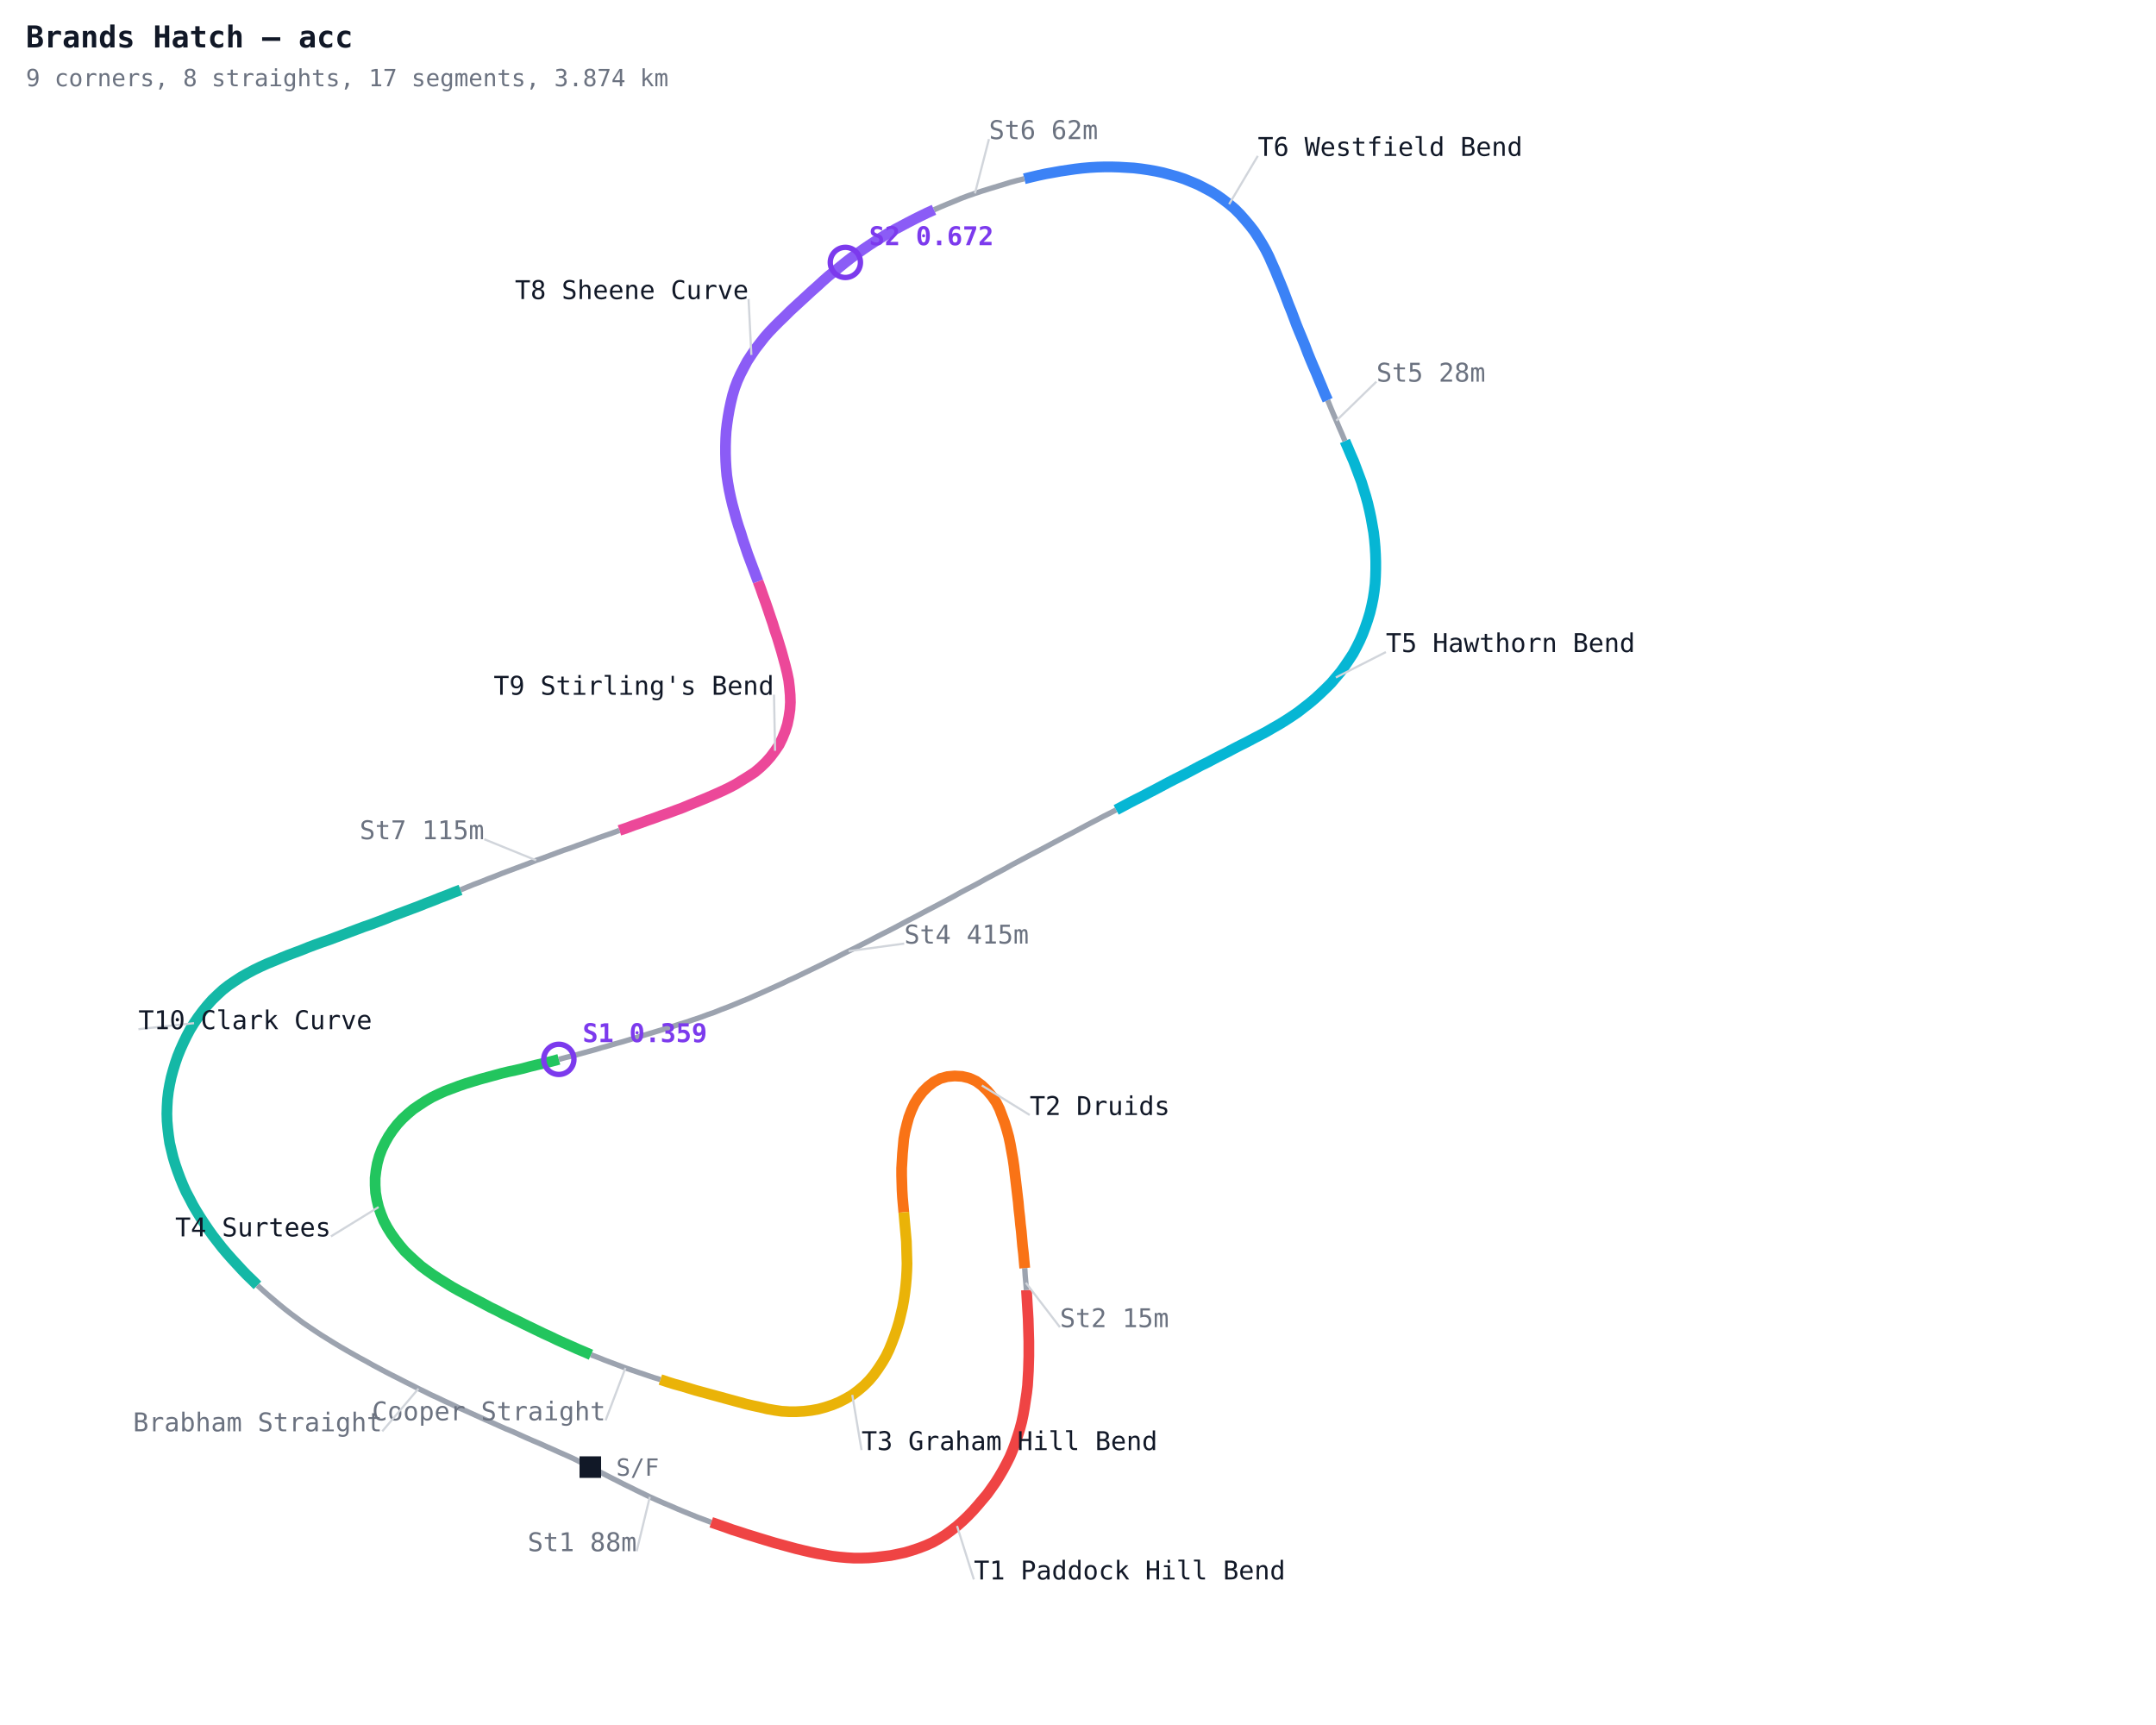
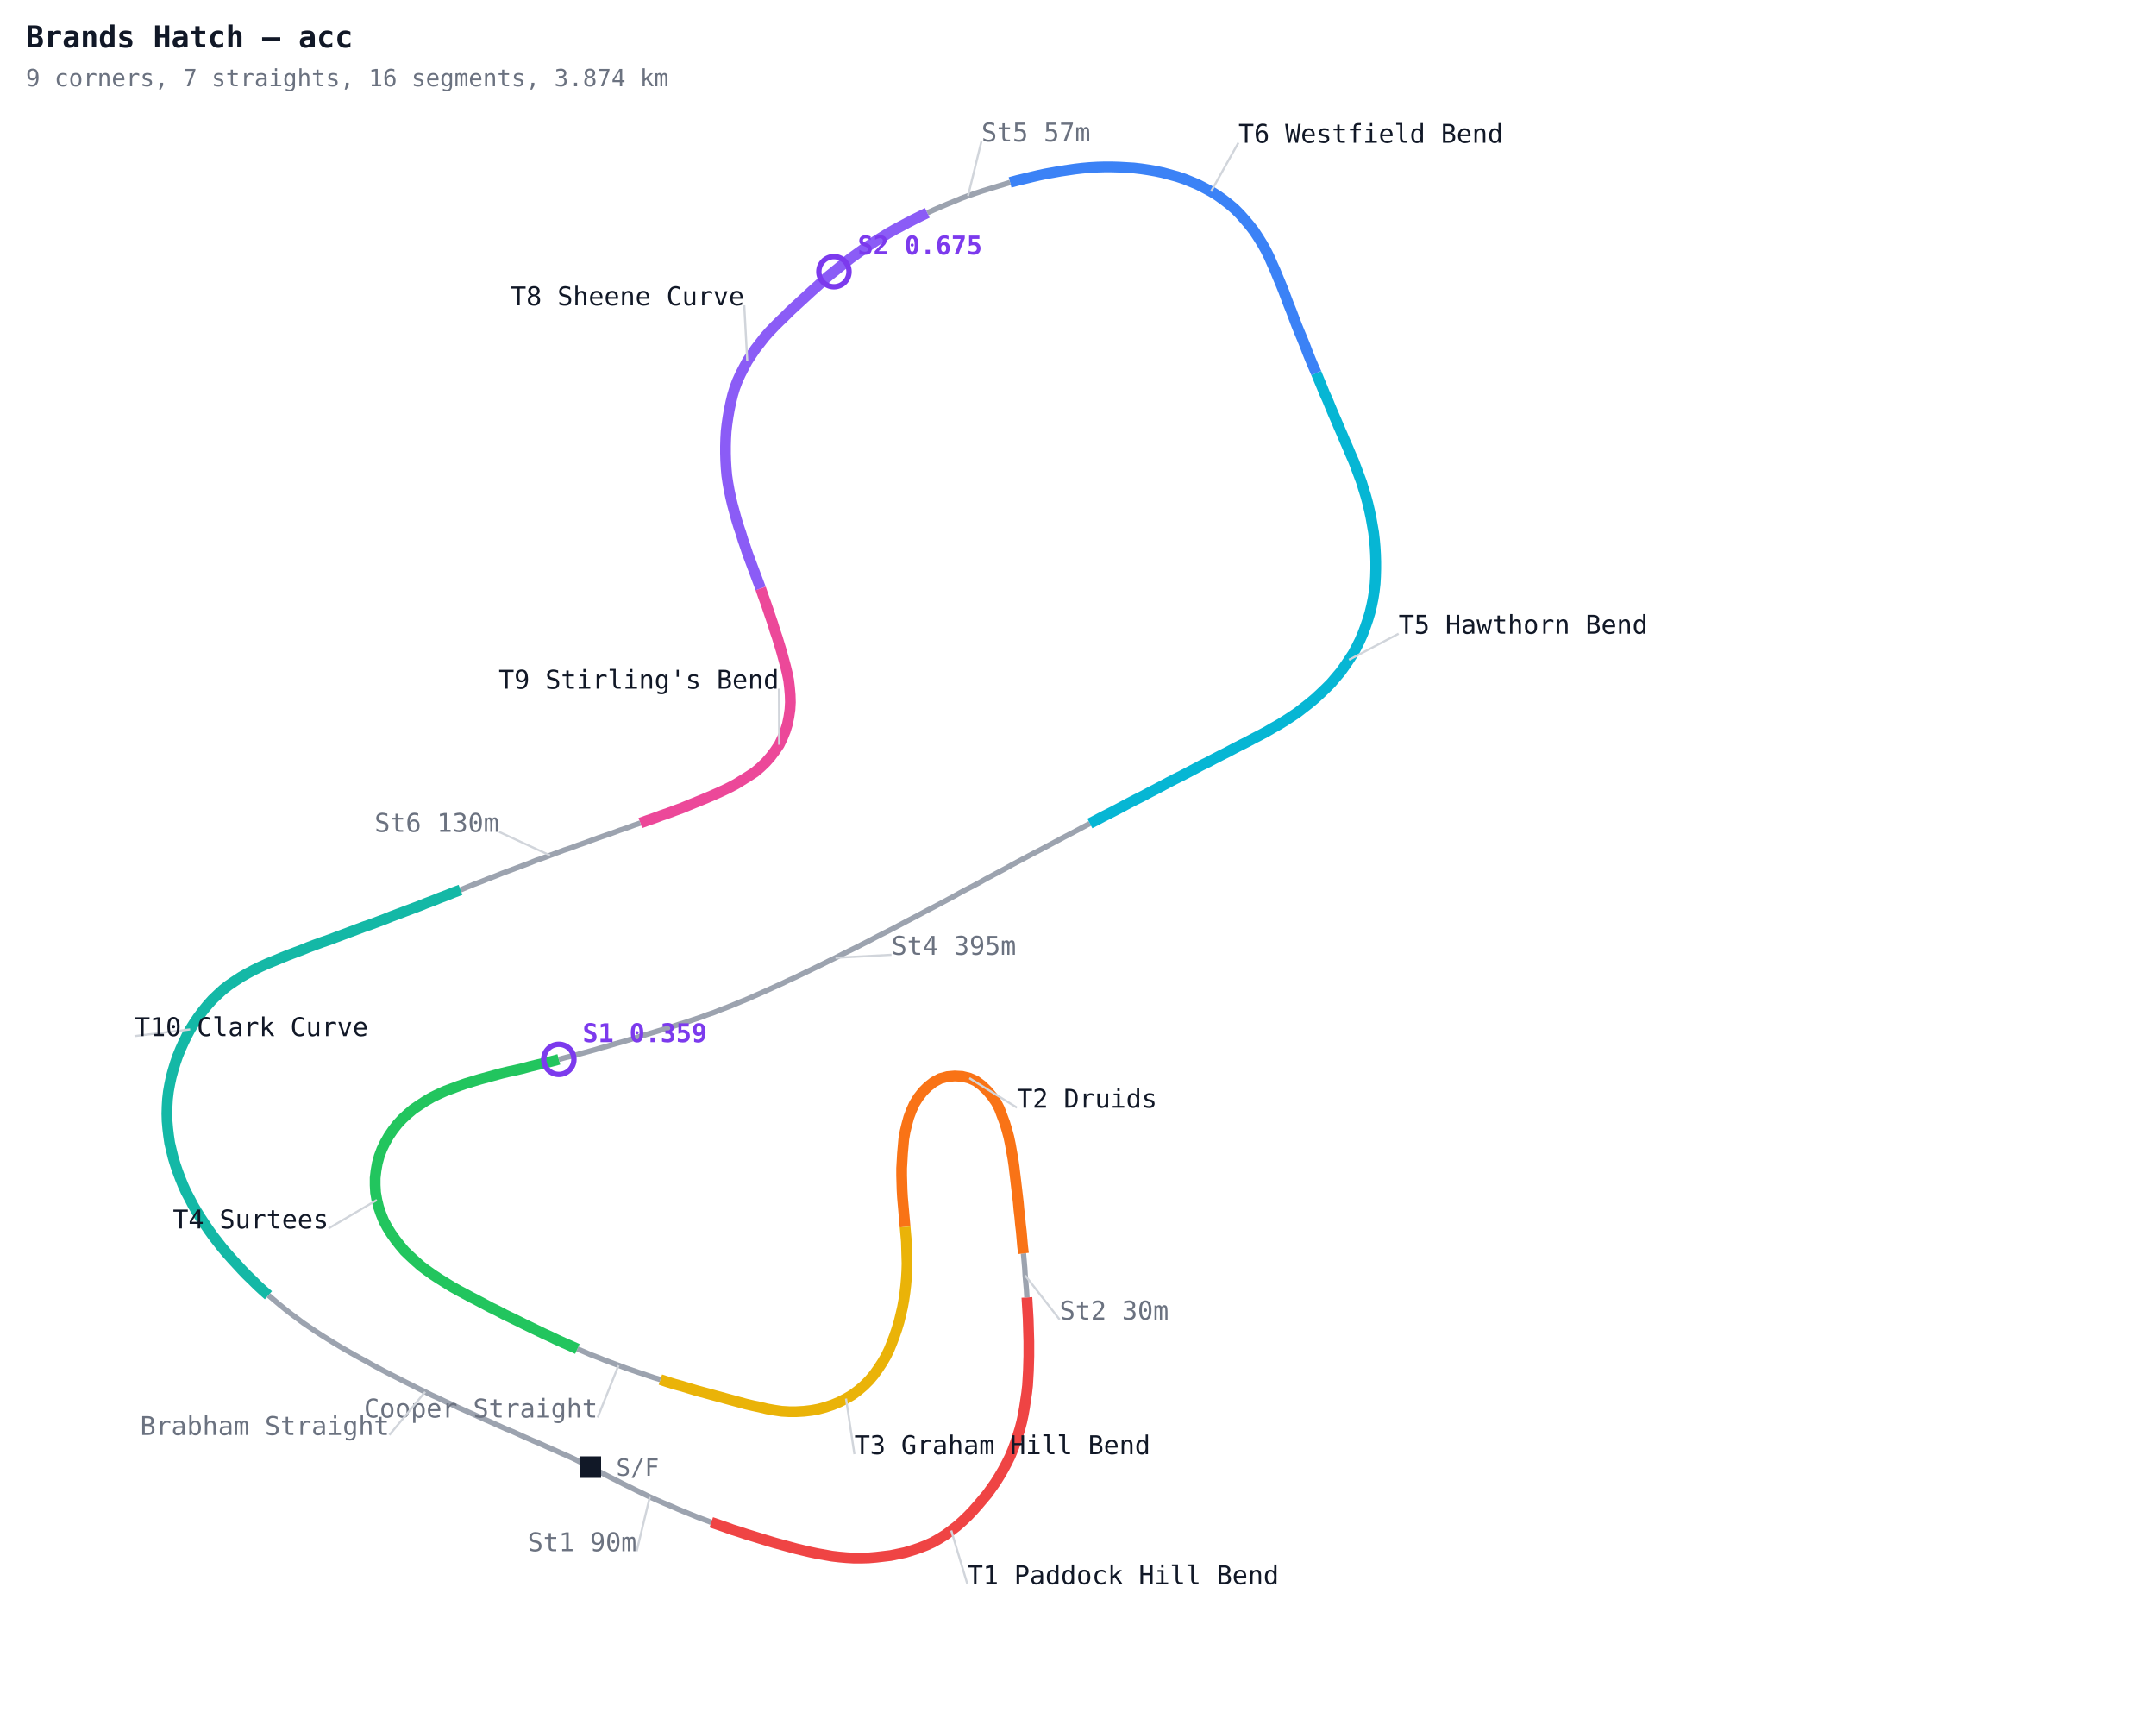
<svg xmlns="http://www.w3.org/2000/svg" width="1000" height="800" viewBox="0 0 1000 800">
  <defs>
    <style>
      .name { font-family: monospace; font-size: 12px; }
      .sector { font-family: monospace; font-size: 12px; fill: #7c3aed; font-weight: bold; }
      .title { font-family: monospace; font-size: 14px; fill: #111827; font-weight: bold; }
      .sub { font-family: monospace; font-size: 11px; fill: #6b7280; }
    </style>
  </defs>
  <rect width="1000" height="800" fill="#ffffff" />
  <polyline fill="none" stroke="#9ca3af" stroke-width="2.5" points="273.8,680.4 276.9,682.0 279.9,683.5 283.0,685.1 286.0,686.6 289.1,688.2 292.2,689.7 295.2,691.2 298.3,692.7 301.4,694.2 304.5,695.6 307.7,697.0 310.8,698.3 314.0,699.7 317.1,701.0 320.3,702.3 323.5,703.6 326.7,704.8 329.9,706.0" />
-   <polyline fill="none" stroke="#ef4444" stroke-width="5" points="329.9,706.0 333.1,707.1 336.3,708.2 339.6,709.4 342.8,710.4 346.1,711.5 349.4,712.5 352.6,713.5 355.9,714.5 359.2,715.5 362.5,716.4 365.8,717.3 369.1,718.2 372.4,719.0 375.8,719.8 379.1,720.5 382.5,721.1 385.9,721.7 389.3,722.1 392.7,722.4 396.1,722.6 399.5,722.6 402.9,722.5 406.4,722.2 409.8,721.8 413.1,721.4 416.5,720.7 419.8,720.0 423.1,719.0 426.4,717.9 429.5,716.7 432.6,715.3 435.6,713.6 438.5,711.8 441.2,709.8 443.9,707.7 446.5,705.4 448.9,703.1 451.3,700.6 453.5,698.1 455.7,695.5 457.9,692.9 459.9,690.1 461.8,687.4 463.6,684.5 465.3,681.6 466.9,678.6 468.4,675.6 469.7,672.5 470.9,669.3 472.0,666.0 473.0,662.8 473.9,659.4 474.6,656.1 475.2,652.7 475.7,649.3 476.2,646.0 476.6,642.5 476.8,639.1 477.0,635.7 477.1,632.3 477.2,628.9 477.2,625.5 477.2,622.1 477.1,618.7 477.0,615.2 476.9,611.8 476.7,608.4 476.5,605.1 476.3,601.7 476.1,598.3" />
-   <polyline fill="none" stroke="#9ca3af" stroke-width="2.5" points="476.1,598.3 475.8,594.9 475.5,591.5 475.3,588.1" />
-   <polyline fill="none" stroke="#f97316" stroke-width="5" points="475.3,588.1 475.0,584.7 474.7,581.3 474.3,577.9 474.0,574.5 473.7,571.1 473.3,567.7 473.0,564.4 472.6,561.0 472.3,557.6 471.9,554.2 471.5,550.8 471.1,547.4 470.7,544.1 470.3,540.7 469.8,537.3 469.2,534.0 468.6,530.6 467.9,527.3 467.0,524.0 466.0,520.7 464.8,517.5 463.6,514.3 462.1,511.3 460.1,508.4 457.9,505.8 455.4,503.4 452.7,501.4 449.6,500.0 446.3,499.2 442.8,499.0 439.4,499.3 436.1,500.2 433.1,501.8 430.4,503.9 428.0,506.3 425.9,509.0 424.1,511.9 422.7,515.0 421.5,518.2 420.6,521.5 419.8,524.8 419.2,528.2 418.9,531.6 418.6,534.9 418.4,538.4 418.2,541.8 418.2,545.2 418.3,548.6 418.4,552.0 418.6,555.4 418.9,558.8 419.2,562.2" />
-   <polyline fill="none" stroke="#eab308" stroke-width="5" points="419.2,562.2 419.5,565.6 419.8,569.0 420.1,572.4 420.4,575.8 420.5,579.2 420.6,582.6 420.7,586.0 420.6,589.4 420.4,592.8 420.1,596.2 419.7,599.6 419.2,603.0 418.6,606.3 417.8,609.7 417.0,613.0 416.0,616.3 414.9,619.5 413.7,622.7 412.4,625.9 410.9,629.0 409.2,631.9 407.3,634.8 405.3,637.6 403.1,640.2 400.7,642.6 398.1,644.8 395.3,646.9 392.4,648.6 389.3,650.2 386.2,651.5 382.9,652.6 379.6,653.5 376.3,654.1 372.9,654.5 369.4,654.7 366.0,654.7 362.6,654.5 359.2,654.0 355.8,653.4 352.5,652.6 349.2,651.9 345.8,651.1 342.5,650.2 339.2,649.3 335.9,648.4 332.6,647.5 329.3,646.6 326.0,645.7 322.7,644.8 319.4,643.8 316.1,642.8 312.8,641.9 309.6,640.9 306.3,639.8" />
-   <polyline fill="none" stroke="#9ca3af" stroke-width="2.5" points="306.3,639.8 303.0,638.8 299.8,637.7 296.5,636.6 293.3,635.5 290.1,634.4 286.9,633.2 283.7,632.0 280.5,630.8 277.3,629.5 274.1,628.3" />
-   <polyline fill="none" stroke="#22c55e" stroke-width="5" points="274.1,628.3 270.9,626.9 267.8,625.6 264.7,624.2 261.5,622.8 258.4,621.4 255.3,619.9 252.2,618.5 249.1,617.0 246.0,615.5 242.9,614.0 239.9,612.5 236.8,611.0 233.7,609.5 230.7,607.9 227.6,606.4 224.6,604.8 221.6,603.2 218.5,601.6 215.5,600.0 212.5,598.4 209.5,596.7 206.6,594.9 203.7,593.1 200.8,591.2 198.0,589.2 195.3,587.2 192.7,584.9 190.2,582.6 187.7,580.2 185.5,577.6 183.4,574.9 181.4,572.1 179.6,569.2 178.0,566.2 176.7,563.0 175.6,559.8 174.8,556.5 174.2,553.1 174.0,549.7 174.0,546.3 174.4,542.9 175.0,539.5 175.9,536.2 177.1,533.0 178.6,529.9 180.3,526.9 182.2,524.1 184.3,521.4 186.6,518.9 189.1,516.6 191.7,514.4 194.5,512.5 197.4,510.6 200.3,508.9 203.4,507.4 206.5,506.0 209.7,504.8 212.9,503.6 216.1,502.5 219.4,501.5 222.7,500.5 226.0,499.6 229.3,498.7 232.6,497.8 235.9,497.0 239.2,496.3 242.6,495.5 245.9,494.6 249.2,493.8 252.6,493.0 255.9,492.2 259.2,491.3" />
-   <polyline fill="none" stroke="#9ca3af" stroke-width="2.5" points="259.2,491.3 262.5,490.4 265.8,489.6 269.1,488.7 272.4,487.8 275.7,486.9 279.0,485.9 282.3,485.0 285.6,484.0 288.9,483.1 292.2,482.1 295.5,481.1 298.7,480.1 302.0,479.1 305.3,478.1 308.6,477.1 311.8,476.1 315.1,475.0 318.4,474.0 321.6,472.9 324.9,471.8 328.1,470.6 331.3,469.5 334.5,468.2 337.7,467.0 340.9,465.7 344.0,464.4 347.2,463.1 350.3,461.7 353.5,460.3 356.6,458.9 359.7,457.5 362.8,456.1 365.9,454.6 369.0,453.2 372.1,451.7 375.2,450.2 378.3,448.7 381.4,447.2 384.4,445.7 387.5,444.2 390.6,442.6 393.6,441.1 396.7,439.6 399.8,438.0 402.8,436.5 405.8,434.9 408.9,433.3 411.9,431.8 415.0,430.2 418.0,428.6 421.0,427.0 424.1,425.4 427.1,423.8 430.1,422.2 433.2,420.6 436.2,419.0 439.2,417.4 442.2,415.8 445.2,414.1 448.2,412.5 451.3,410.9 454.3,409.3 457.3,407.6 460.3,406.0 463.3,404.4 466.3,402.8 469.3,401.1 472.3,399.5 475.3,397.9 478.3,396.3 481.4,394.7 484.4,393.1 487.4,391.5 490.4,389.9 493.4,388.3 496.5,386.7 499.5,385.1 502.5,383.5 505.5,381.9 508.6,380.3 511.6,378.7 514.6,377.2 517.7,375.6" />
-   <polyline fill="none" stroke="#06b6d4" stroke-width="5" points="517.7,375.6 520.7,374.0 523.7,372.4 526.8,370.8 529.8,369.3 532.8,367.7 535.9,366.1 538.9,364.5 541.9,362.9 545.0,361.3 548.0,359.8 551.1,358.2 554.1,356.6 557.1,355.0 560.2,353.5 563.2,351.9 566.3,350.3 569.3,348.8 572.3,347.2 575.4,345.6 578.4,344.1 581.4,342.5 584.5,340.9 587.5,339.3 590.4,337.6 593.4,335.9 596.3,334.1 599.2,332.2 602.0,330.3 604.7,328.2 607.4,326.1 610.0,323.9 612.5,321.6 615.0,319.2 617.4,316.8 619.6,314.2 621.8,311.6 623.8,308.8 625.7,306.0 627.6,303.1 629.2,300.1 630.7,297.1 632.1,293.9 633.3,290.7 634.4,287.5 635.4,284.2 636.2,280.9 636.9,277.5 637.4,274.2 637.8,270.8 638.0,267.4 638.1,263.9 638.1,260.5 638.0,257.1 637.8,253.7 637.5,250.3 637.1,246.9 636.5,243.5 635.9,240.1 635.2,236.8 634.4,233.4 633.5,230.1 632.5,226.9 631.5,223.6 630.3,220.4 629.1,217.2 627.9,214.0 626.5,210.8 625.2,207.7 623.8,204.5" />
-   <polyline fill="none" stroke="#9ca3af" stroke-width="2.5" points="623.8,204.5 622.5,201.4 621.1,198.2 619.8,195.1 618.4,191.9 617.1,188.8 615.8,185.6" />
-   <polyline fill="none" stroke="#3b82f6" stroke-width="5" points="615.8,185.6 614.4,182.5 613.1,179.3 611.8,176.2 610.5,173.0 609.1,169.8 607.8,166.7 606.5,163.5 605.3,160.3 604.0,157.1 602.7,154.0 601.4,150.8 600.2,147.6 599.0,144.4 597.7,141.2 596.5,138.0 595.3,134.8 594.0,131.6 592.7,128.5 591.4,125.3 590.0,122.2 588.6,119.0 587.1,116.0 585.4,113.0 583.6,110.1 581.7,107.2 579.6,104.5 577.4,101.9 575.1,99.3 572.7,96.9 570.1,94.7 567.4,92.6 564.6,90.6 561.7,88.8 558.7,87.2 555.6,85.6 552.5,84.3 549.3,83.0 546.0,81.9 542.7,81.0 539.4,80.1 536.1,79.4 532.7,78.8 529.3,78.3 525.9,77.9 522.5,77.7 519.1,77.5 515.7,77.4 512.2,77.4 508.8,77.5 505.4,77.7 502.0,78.0 498.6,78.4 495.2,78.9 491.8,79.4 488.5,80.0 485.1,80.6 481.8,81.3 478.4,82.1 475.1,82.9" />
-   <polyline fill="none" stroke="#9ca3af" stroke-width="2.5" points="475.1,82.9 471.8,83.7 468.5,84.6 465.3,85.6 462.0,86.6 458.7,87.6 455.5,88.6 452.2,89.7 449.0,90.8 445.8,92.0 442.7,93.3 439.5,94.6 436.4,95.9 433.2,97.3" />
-   <polyline fill="none" stroke="#8b5cf6" stroke-width="5" points="433.2,97.3 430.1,98.7 427.0,100.2 424.0,101.7 420.9,103.3 417.9,104.9 414.9,106.5 411.9,108.2 409.0,110.0 406.1,111.8 403.2,113.7 400.4,115.6 397.6,117.6 394.8,119.6 392.1,121.7 389.5,123.8 386.8,126.0 384.2,128.1 381.6,130.4 379.1,132.7 376.5,135.0 374.0,137.3 371.5,139.6 369.0,141.9 366.5,144.2 364.1,146.6 361.6,149.0 359.2,151.4 356.8,153.9 354.6,156.4 352.5,159.1 350.4,161.8 348.5,164.6 346.6,167.5 345.0,170.5 343.4,173.6 342.0,176.7 340.8,179.9 339.8,183.2 339.0,186.5 338.3,189.8 337.7,193.2 337.2,196.6 336.8,200.0 336.6,203.4 336.5,206.9 336.5,210.3 336.6,213.7 336.8,217.1 337.1,220.5 337.6,223.9 338.2,227.3 338.9,230.6 339.7,234.0 340.6,237.3 341.5,240.6 342.5,243.9 343.6,247.1 344.6,250.4 345.7,253.6 346.8,256.9 348.0,260.1 349.2,263.3 350.4,266.5 351.6,269.7" />
-   <polyline fill="none" stroke="#ec4899" stroke-width="5" points="351.6,269.7 352.8,272.9 353.9,276.1 355.1,279.4 356.2,282.6 357.3,285.9 358.4,289.1 359.4,292.4 360.5,295.6 361.5,298.9 362.5,302.2 363.4,305.5 364.3,308.8 365.1,312.1 365.8,315.5 366.2,318.9 366.5,322.3 366.6,325.7 366.4,329.1 365.9,332.5 365.2,335.9 364.2,339.1 362.9,342.3 361.4,345.4 359.5,348.2 357.4,351.0 355.2,353.5 352.7,355.9 350.1,358.1 347.2,360.0 344.3,361.8 341.4,363.6 338.4,365.2 335.3,366.7 332.2,368.1 329.0,369.5 325.9,370.8 322.7,372.1 319.5,373.4 316.4,374.7 313.1,375.9 309.9,377.1 306.7,378.2 303.5,379.4 300.3,380.5 297.0,381.7 293.8,382.8 290.6,384.0 287.3,385.1" />
-   <polyline fill="none" stroke="#9ca3af" stroke-width="2.5" points="287.3,385.1 284.1,386.3 280.9,387.4 277.7,388.5 274.4,389.7 271.2,390.9 268.0,392.0 264.8,393.2 261.5,394.3 258.3,395.5 255.1,396.7 251.9,397.9 248.7,399.0 245.5,400.3 242.3,401.5 239.1,402.7 235.9,403.9 232.7,405.1 229.5,406.4 226.3,407.6 223.1,408.9 219.9,410.1 216.7,411.4 213.6,412.7" />
-   <polyline fill="none" stroke="#14b8a6" stroke-width="5" points="213.6,412.7 210.4,413.9 207.2,415.2 204.0,416.4 200.8,417.7 197.6,418.9 194.4,420.2 191.2,421.4 188.0,422.6 184.8,423.8 181.6,425.0 178.4,426.3 175.2,427.5 172.0,428.7 168.8,429.8 165.6,431.0 162.4,432.2 159.2,433.4 156.0,434.6 152.8,435.8 149.6,436.9 146.3,438.1 143.1,439.3 139.9,440.6 136.7,441.8 133.5,443.0 130.3,444.3 127.2,445.6 124.0,446.9 120.9,448.3 117.8,449.8 114.8,451.4 111.8,453.1 108.9,455.0 106.1,456.9 103.4,459.0 100.9,461.3 98.4,463.7 96.1,466.3 94.0,468.9 91.9,471.7 90.0,474.5 88.2,477.4 86.6,480.4 85.1,483.5 83.7,486.6 82.4,489.8 81.3,493.0 80.3,496.3 79.4,499.6 78.7,502.9 78.1,506.3 77.7,509.7 77.5,513.1 77.4,516.5 77.5,519.9 77.8,523.3 78.2,526.7 78.7,530.1 79.5,533.5 80.3,536.8 81.3,540.1 82.4,543.3 83.6,546.5 84.9,549.7 86.3,552.8 87.9,555.8 89.5,558.9 91.2,561.8 93.0,564.7 94.9,567.6 96.8,570.4 98.8,573.2 100.9,575.9 103.0,578.6 105.2,581.2 107.5,583.8 109.8,586.3 112.1,588.8 114.5,591.3 117.0,593.7 119.4,596.1" />
-   <polyline fill="none" stroke="#9ca3af" stroke-width="2.5" points="119.4,596.1 121.9,598.4 124.5,600.7 127.1,602.9 129.7,605.1 132.4,607.3 135.1,609.4 137.8,611.4 140.6,613.5 143.4,615.4 146.2,617.3 149.1,619.2 152.0,621.0 154.9,622.8 157.9,624.6 160.8,626.3 163.8,628.0 166.8,629.7 169.8,631.3 172.8,633.0 175.8,634.6 178.8,636.2 181.9,637.8 184.9,639.3 188.0,640.9 191.0,642.4 194.1,644.0 197.2,645.5 200.2,647.0 203.3,648.4 206.4,649.9 209.5,651.3 212.6,652.8 215.8,654.2 218.9,655.6 222.0,657.0 225.1,658.4 228.3,659.8 231.4,661.2 234.5,662.6 237.7,663.9 240.8,665.3 243.9,666.7 247.1,668.1 250.2,669.4 253.3,670.8 256.5,672.2 259.6,673.6 262.8,675.0 265.9,676.4 268.9,677.9 272.0,679.5" />
+   <polyline fill="none" stroke="#ef4444" stroke-width="5" points="329.9,706.0 333.1,707.1 336.3,708.2 339.6,709.4 342.8,710.4 346.1,711.5 349.4,712.5 352.6,713.5 355.9,714.5 359.2,715.5 362.5,716.4 365.8,717.3 369.1,718.2 372.4,719.0 375.8,719.8 379.1,720.5 382.5,721.1 385.9,721.7 389.3,722.1 392.7,722.4 396.1,722.6 399.5,722.6 402.9,722.5 406.4,722.2 409.8,721.8 413.1,721.4 416.5,720.7 419.8,720.0 423.1,719.0 426.4,717.9 429.5,716.7 432.6,715.3 435.6,713.6 438.5,711.8 441.2,709.8 443.9,707.7 446.5,705.4 448.9,703.1 451.3,700.6 453.5,698.1 455.7,695.5 457.9,692.9 459.9,690.1 461.8,687.4 463.6,684.5 465.3,681.6 466.9,678.6 468.4,675.6 469.7,672.5 470.9,669.3 472.0,666.0 473.0,662.8 473.9,659.4 474.6,656.1 475.2,652.7 475.7,649.3 476.2,646.0 476.6,642.5 476.8,639.1 477.0,635.7 477.1,632.3 477.2,628.9 477.2,625.5 477.2,622.1 477.1,618.7 477.0,615.2 476.9,611.8 476.7,608.4 476.5,605.1 476.3,601.7" />
+   <polyline fill="none" stroke="#9ca3af" stroke-width="2.5" points="476.3,601.7 476.1,598.3 475.8,594.9 475.5,591.5 475.3,588.1 475.0,584.7 474.7,581.3" />
+   <polyline fill="none" stroke="#f97316" stroke-width="5" points="474.7,581.3 474.3,577.9 474.0,574.5 473.7,571.1 473.3,567.7 473.0,564.4 472.6,561.0 472.3,557.6 471.9,554.2 471.5,550.8 471.1,547.4 470.7,544.1 470.3,540.7 469.8,537.3 469.2,534.0 468.6,530.6 467.9,527.3 467.0,524.0 466.0,520.7 464.8,517.5 463.6,514.3 462.1,511.3 460.1,508.4 457.9,505.8 455.4,503.4 452.7,501.4 449.6,500.0 446.3,499.2 442.8,499.0 439.4,499.3 436.1,500.2 433.1,501.8 430.4,503.9 428.0,506.3 425.9,509.0 424.1,511.9 422.7,515.0 421.5,518.2 420.6,521.5 419.8,524.8 419.2,528.2 418.9,531.6 418.6,534.9 418.4,538.4 418.2,541.8 418.2,545.2 418.3,548.6 418.4,552.0 418.6,555.4 418.9,558.8 419.2,562.2 419.5,565.6 419.8,569.0" />
+   <polyline fill="none" stroke="#eab308" stroke-width="5" points="419.8,569.0 420.1,572.4 420.4,575.8 420.5,579.2 420.6,582.6 420.7,586.0 420.6,589.4 420.4,592.8 420.1,596.2 419.7,599.6 419.2,603.0 418.6,606.3 417.8,609.7 417.0,613.0 416.0,616.3 414.9,619.5 413.7,622.7 412.4,625.9 410.9,629.0 409.2,631.9 407.3,634.8 405.3,637.6 403.1,640.2 400.7,642.6 398.1,644.8 395.3,646.9 392.4,648.6 389.3,650.2 386.2,651.5 382.9,652.6 379.6,653.5 376.3,654.1 372.9,654.5 369.4,654.7 366.0,654.7 362.6,654.5 359.2,654.0 355.8,653.4 352.5,652.6 349.2,651.9 345.8,651.1 342.5,650.2 339.2,649.3 335.9,648.4 332.6,647.5 329.3,646.6 326.0,645.7 322.7,644.8 319.4,643.8 316.1,642.8 312.8,641.9 309.6,640.9 306.3,639.8" />
+   <polyline fill="none" stroke="#9ca3af" stroke-width="2.5" points="306.3,639.8 303.0,638.8 299.8,637.7 296.5,636.6 293.3,635.5 290.1,634.4 286.9,633.2 283.7,632.0 280.5,630.8 277.3,629.5 274.1,628.3 270.9,626.9 267.8,625.6" />
+   <polyline fill="none" stroke="#22c55e" stroke-width="5" points="267.8,625.6 264.7,624.2 261.5,622.8 258.4,621.4 255.3,619.9 252.2,618.5 249.1,617.0 246.0,615.5 242.9,614.0 239.9,612.5 236.8,611.0 233.7,609.5 230.7,607.9 227.6,606.4 224.6,604.8 221.6,603.2 218.5,601.6 215.5,600.0 212.5,598.4 209.5,596.7 206.6,594.9 203.7,593.1 200.8,591.2 198.0,589.2 195.3,587.2 192.7,584.9 190.2,582.6 187.7,580.2 185.5,577.6 183.4,574.9 181.4,572.1 179.6,569.2 178.0,566.2 176.7,563.0 175.6,559.8 174.8,556.5 174.2,553.1 174.0,549.7 174.0,546.3 174.4,542.9 175.0,539.5 175.9,536.2 177.1,533.0 178.6,529.9 180.3,526.9 182.2,524.1 184.3,521.4 186.6,518.9 189.1,516.6 191.7,514.4 194.5,512.5 197.4,510.6 200.3,508.9 203.4,507.4 206.5,506.0 209.7,504.8 212.9,503.6 216.1,502.5 219.4,501.5 222.7,500.5 226.0,499.6 229.3,498.7 232.6,497.8 235.9,497.0 239.2,496.3 242.6,495.5 245.9,494.6 249.2,493.8 252.6,493.0 255.9,492.2 259.2,491.3" />
+   <polyline fill="none" stroke="#9ca3af" stroke-width="2.5" points="259.2,491.3 262.5,490.4 265.8,489.6 269.1,488.7 272.4,487.8 275.7,486.9 279.0,485.9 282.3,485.0 285.6,484.0 288.9,483.1 292.2,482.1 295.5,481.1 298.7,480.1 302.0,479.1 305.3,478.1 308.6,477.1 311.8,476.1 315.1,475.0 318.4,474.0 321.6,472.9 324.9,471.8 328.1,470.6 331.3,469.5 334.5,468.2 337.7,467.0 340.9,465.7 344.0,464.4 347.2,463.1 350.3,461.7 353.5,460.3 356.6,458.9 359.7,457.5 362.8,456.1 365.9,454.6 369.0,453.2 372.1,451.7 375.2,450.2 378.3,448.7 381.4,447.2 384.4,445.7 387.5,444.2 390.6,442.6 393.6,441.1 396.7,439.6 399.8,438.0 402.8,436.5 405.8,434.9 408.9,433.3 411.9,431.8 415.0,430.2 418.0,428.6 421.0,427.0 424.1,425.4 427.1,423.8 430.1,422.2 433.2,420.6 436.2,419.0 439.2,417.4 442.2,415.8 445.2,414.1 448.2,412.5 451.3,410.9 454.3,409.3 457.3,407.6 460.3,406.0 463.3,404.4 466.3,402.8 469.3,401.1 472.3,399.5 475.3,397.9 478.3,396.3 481.4,394.7 484.4,393.1 487.4,391.5 490.4,389.9 493.4,388.3 496.5,386.7 499.5,385.1 502.5,383.5 505.5,381.9" />
+   <polyline fill="none" stroke="#06b6d4" stroke-width="5" points="505.5,381.9 508.6,380.3 511.6,378.7 514.6,377.2 517.7,375.6 520.7,374.0 523.7,372.4 526.8,370.8 529.8,369.3 532.8,367.7 535.9,366.1 538.9,364.5 541.9,362.9 545.0,361.3 548.0,359.8 551.1,358.2 554.1,356.6 557.1,355.0 560.2,353.5 563.2,351.9 566.3,350.3 569.3,348.8 572.3,347.2 575.4,345.6 578.4,344.1 581.4,342.5 584.5,340.9 587.5,339.3 590.4,337.6 593.4,335.9 596.3,334.1 599.2,332.2 602.0,330.3 604.7,328.2 607.4,326.1 610.0,323.9 612.5,321.6 615.0,319.2 617.4,316.8 619.6,314.2 621.8,311.6 623.8,308.8 625.7,306.0 627.6,303.1 629.2,300.1 630.7,297.1 632.1,293.9 633.3,290.7 634.4,287.5 635.4,284.2 636.2,280.9 636.9,277.5 637.4,274.2 637.8,270.8 638.0,267.4 638.1,263.9 638.1,260.5 638.0,257.1 637.8,253.7 637.5,250.3 637.1,246.9 636.5,243.5 635.9,240.1 635.2,236.8 634.4,233.4 633.5,230.1 632.5,226.9 631.5,223.6 630.3,220.4 629.1,217.2 627.9,214.0 626.5,210.8 625.2,207.7 623.8,204.5 622.5,201.4 621.1,198.2 619.8,195.1 618.4,191.9 617.1,188.8 615.8,185.6 614.4,182.5 613.1,179.3 611.8,176.2 610.5,173.0" />
+   <polyline fill="none" stroke="#3b82f6" stroke-width="5" points="610.5,173.0 609.1,169.8 607.8,166.7 606.5,163.5 605.3,160.3 604.0,157.1 602.7,154.0 601.4,150.8 600.2,147.6 599.0,144.4 597.7,141.2 596.5,138.0 595.3,134.8 594.0,131.6 592.7,128.5 591.4,125.3 590.0,122.2 588.6,119.0 587.1,116.0 585.4,113.0 583.6,110.1 581.7,107.2 579.6,104.5 577.4,101.9 575.1,99.3 572.7,96.9 570.1,94.7 567.4,92.6 564.6,90.6 561.7,88.8 558.7,87.2 555.6,85.6 552.5,84.3 549.3,83.0 546.0,81.9 542.7,81.0 539.4,80.1 536.1,79.4 532.7,78.8 529.3,78.3 525.9,77.9 522.5,77.7 519.1,77.5 515.7,77.4 512.2,77.4 508.8,77.5 505.4,77.7 502.0,78.0 498.6,78.4 495.2,78.9 491.8,79.4 488.5,80.0 485.1,80.6 481.8,81.3 478.4,82.1 475.1,82.9 471.8,83.7 468.5,84.6" />
+   <polyline fill="none" stroke="#9ca3af" stroke-width="2.5" points="468.5,84.6 465.3,85.6 462.0,86.6 458.7,87.6 455.5,88.6 452.2,89.7 449.0,90.8 445.8,92.0 442.7,93.3 439.5,94.6 436.4,95.9 433.2,97.3 430.1,98.7" />
+   <polyline fill="none" stroke="#8b5cf6" stroke-width="5" points="430.1,98.7 427.0,100.2 424.0,101.7 420.9,103.3 417.9,104.9 414.9,106.5 411.9,108.2 409.0,110.0 406.1,111.8 403.2,113.7 400.4,115.6 397.6,117.6 394.8,119.6 392.1,121.7 389.5,123.8 386.8,126.0 384.2,128.1 381.6,130.4 379.1,132.7 376.5,135.0 374.0,137.3 371.5,139.6 369.0,141.9 366.5,144.2 364.1,146.6 361.6,149.0 359.2,151.4 356.8,153.9 354.6,156.4 352.5,159.1 350.4,161.8 348.5,164.6 346.6,167.5 345.0,170.5 343.4,173.6 342.0,176.7 340.8,179.9 339.8,183.2 339.0,186.5 338.3,189.8 337.7,193.2 337.2,196.6 336.8,200.0 336.6,203.4 336.5,206.9 336.5,210.3 336.6,213.7 336.8,217.1 337.1,220.5 337.6,223.9 338.2,227.3 338.9,230.6 339.7,234.0 340.6,237.3 341.5,240.6 342.5,243.9 343.6,247.1 344.6,250.4 345.7,253.6 346.8,256.9 348.0,260.1 349.2,263.3 350.4,266.5 351.6,269.7 352.8,272.9" />
+   <polyline fill="none" stroke="#ec4899" stroke-width="5" points="352.8,272.9 353.9,276.1 355.1,279.4 356.2,282.6 357.3,285.9 358.4,289.1 359.4,292.4 360.5,295.6 361.5,298.9 362.5,302.2 363.4,305.5 364.3,308.8 365.1,312.1 365.8,315.5 366.2,318.9 366.5,322.3 366.6,325.7 366.4,329.1 365.9,332.5 365.2,335.9 364.2,339.1 362.9,342.3 361.4,345.4 359.5,348.2 357.4,351.0 355.2,353.5 352.7,355.9 350.1,358.1 347.2,360.0 344.3,361.8 341.4,363.6 338.4,365.2 335.3,366.7 332.2,368.1 329.0,369.5 325.9,370.8 322.7,372.1 319.5,373.4 316.4,374.7 313.1,375.9 309.9,377.1 306.7,378.2 303.5,379.4 300.3,380.5 297.0,381.7" />
+   <polyline fill="none" stroke="#9ca3af" stroke-width="2.5" points="297.0,381.7 293.8,382.8 290.6,384.0 287.3,385.1 284.1,386.3 280.9,387.4 277.7,388.5 274.4,389.7 271.2,390.9 268.0,392.0 264.8,393.2 261.5,394.3 258.3,395.5 255.1,396.7 251.9,397.9 248.7,399.0 245.5,400.3 242.3,401.5 239.1,402.7 235.9,403.9 232.7,405.1 229.5,406.4 226.3,407.6 223.1,408.9 219.9,410.1 216.7,411.4 213.6,412.7" />
+   <polyline fill="none" stroke="#14b8a6" stroke-width="5" points="213.6,412.7 210.4,413.9 207.2,415.2 204.0,416.4 200.8,417.7 197.6,418.9 194.4,420.2 191.2,421.4 188.0,422.6 184.8,423.8 181.6,425.0 178.4,426.3 175.2,427.5 172.0,428.7 168.8,429.8 165.6,431.0 162.4,432.2 159.2,433.4 156.0,434.6 152.8,435.8 149.6,436.9 146.3,438.1 143.1,439.3 139.9,440.6 136.7,441.8 133.5,443.0 130.3,444.3 127.2,445.6 124.0,446.9 120.9,448.3 117.8,449.8 114.8,451.4 111.8,453.1 108.9,455.0 106.1,456.9 103.4,459.0 100.9,461.3 98.4,463.7 96.1,466.3 94.0,468.9 91.9,471.7 90.0,474.5 88.2,477.4 86.6,480.4 85.1,483.5 83.7,486.6 82.4,489.8 81.3,493.0 80.3,496.3 79.4,499.6 78.7,502.9 78.1,506.3 77.7,509.7 77.5,513.1 77.4,516.5 77.5,519.9 77.8,523.3 78.2,526.7 78.7,530.1 79.5,533.5 80.3,536.8 81.3,540.1 82.4,543.3 83.6,546.5 84.9,549.7 86.3,552.8 87.9,555.8 89.5,558.9 91.2,561.8 93.0,564.7 94.9,567.6 96.8,570.4 98.8,573.2 100.9,575.9 103.0,578.6 105.2,581.2 107.5,583.8 109.8,586.3 112.1,588.8 114.5,591.3 117.0,593.7 119.4,596.1 121.9,598.4 124.5,600.7" />
+   <polyline fill="none" stroke="#9ca3af" stroke-width="2.5" points="124.5,600.7 127.1,602.9 129.7,605.1 132.4,607.3 135.1,609.4 137.8,611.4 140.6,613.5 143.4,615.4 146.2,617.3 149.1,619.2 152.0,621.0 154.9,622.8 157.9,624.6 160.8,626.3 163.8,628.0 166.8,629.7 169.8,631.3 172.8,633.0 175.8,634.6 178.8,636.2 181.9,637.8 184.9,639.3 188.0,640.9 191.0,642.4 194.1,644.0 197.2,645.5 200.2,647.0 203.3,648.4 206.4,649.9 209.5,651.3 212.6,652.8 215.8,654.2 218.9,655.6 222.0,657.0 225.1,658.4 228.3,659.8 231.4,661.2 234.5,662.6 237.7,663.9 240.8,665.3 243.9,666.7 247.1,668.1 250.2,669.4 253.3,670.8 256.5,672.2 259.6,673.6 262.8,675.0 265.9,676.4 268.9,677.9 272.0,679.5" />
  <line x1="301.4" y1="694.2" x2="295.3" y2="719.4" stroke="#d1d5db" stroke-width="1" />
-   <text x="295.3" y="719.4" text-anchor="end" class="name" fill="#6b7280">St1 88m</text>
-   <line x1="443.9" y1="707.7" x2="451.7" y2="732.5" stroke="#d1d5db" stroke-width="1" />
-   <text x="451.7" y="732.5" text-anchor="start" class="name" fill="#111827">T1 Paddock Hill Bend</text>
-   <line x1="475.8" y1="594.9" x2="491.6" y2="615.5" stroke="#d1d5db" stroke-width="1" />
-   <text x="491.6" y="615.5" text-anchor="start" class="name" fill="#6b7280">St2 15m</text>
-   <line x1="455.4" y1="503.4" x2="477.6" y2="517.1" stroke="#d1d5db" stroke-width="1" />
-   <text x="477.6" y="517.1" text-anchor="start" class="name" fill="#111827">T2 Druids</text>
-   <line x1="395.3" y1="646.9" x2="399.6" y2="672.5" stroke="#d1d5db" stroke-width="1" />
-   <text x="399.6" y="672.5" text-anchor="start" class="name" fill="#111827">T3 Graham Hill Bend</text>
-   <line x1="290.1" y1="634.4" x2="280.9" y2="658.7" stroke="#d1d5db" stroke-width="1" />
-   <text x="280.9" y="658.7" text-anchor="end" class="name" fill="#6b7280">Cooper Straight</text>
-   <line x1="175.6" y1="559.8" x2="153.5" y2="573.4" stroke="#d1d5db" stroke-width="1" />
-   <text x="153.5" y="573.4" text-anchor="end" class="name" fill="#111827">T4 Surtees</text>
-   <line x1="393.6" y1="441.1" x2="419.4" y2="437.6" stroke="#d1d5db" stroke-width="1" />
-   <text x="419.4" y="437.6" text-anchor="start" class="name" fill="#6b7280">St4 415m</text>
-   <line x1="619.6" y1="314.2" x2="642.8" y2="302.4" stroke="#d1d5db" stroke-width="1" />
-   <text x="642.8" y="302.4" text-anchor="start" class="name" fill="#111827">T5 Hawthorn Bend</text>
-   <line x1="619.8" y1="195.1" x2="638.4" y2="177.0" stroke="#d1d5db" stroke-width="1" />
-   <text x="638.4" y="177.0" text-anchor="start" class="name" fill="#6b7280">St5 28m</text>
-   <line x1="570.1" y1="94.7" x2="583.4" y2="72.3" stroke="#d1d5db" stroke-width="1" />
-   <text x="583.4" y="72.3" text-anchor="start" class="name" fill="#111827">T6 Westfield Bend</text>
-   <line x1="452.2" y1="89.7" x2="458.7" y2="64.5" stroke="#d1d5db" stroke-width="1" />
-   <text x="458.7" y="64.5" text-anchor="start" class="name" fill="#6b7280">St6 62m</text>
-   <line x1="348.5" y1="164.6" x2="347.2" y2="138.7" stroke="#d1d5db" stroke-width="1" />
-   <text x="347.2" y="138.7" text-anchor="end" class="name" fill="#111827">T8 Sheene Curve</text>
-   <line x1="359.5" y1="348.2" x2="359.0" y2="322.2" stroke="#d1d5db" stroke-width="1" />
-   <text x="359.0" y="322.2" text-anchor="end" class="name" fill="#111827">T9 Stirling's Bend</text>
-   <line x1="248.7" y1="399.0" x2="224.6" y2="389.2" stroke="#d1d5db" stroke-width="1" />
-   <text x="224.6" y="389.2" text-anchor="end" class="name" fill="#6b7280">St7 115m</text>
-   <line x1="90.0" y1="474.5" x2="64.2" y2="477.3" stroke="#d1d5db" stroke-width="1" />
-   <text x="64.2" y="477.3" text-anchor="start" class="name" fill="#111827">T10 Clark Curve</text>
-   <line x1="194.1" y1="644.0" x2="177.3" y2="663.8" stroke="#d1d5db" stroke-width="1" />
-   <text x="177.3" y="663.8" text-anchor="end" class="name" fill="#6b7280">Brabham Straight</text>
+   <text x="295.3" y="719.4" text-anchor="end" class="name" fill="#6b7280">St1 90m</text>
+   <line x1="441.2" y1="709.8" x2="448.7" y2="734.7" stroke="#d1d5db" stroke-width="1" />
+   <text x="448.7" y="734.7" text-anchor="start" class="name" fill="#111827">T1 Paddock Hill Bend</text>
+   <line x1="475.5" y1="591.5" x2="491.5" y2="612.0" stroke="#d1d5db" stroke-width="1" />
+   <text x="491.5" y="612.0" text-anchor="start" class="name" fill="#6b7280">St2 30m</text>
+   <line x1="449.6" y1="500.0" x2="471.7" y2="513.7" stroke="#d1d5db" stroke-width="1" />
+   <text x="471.7" y="513.7" text-anchor="start" class="name" fill="#111827">T2 Druids</text>
+   <line x1="392.4" y1="648.6" x2="396.3" y2="674.4" stroke="#d1d5db" stroke-width="1" />
+   <text x="396.3" y="674.4" text-anchor="start" class="name" fill="#111827">T3 Graham Hill Bend</text>
+   <line x1="286.9" y1="633.2" x2="277.2" y2="657.4" stroke="#d1d5db" stroke-width="1" />
+   <text x="277.2" y="657.4" text-anchor="end" class="name" fill="#6b7280">Cooper Straight</text>
+   <line x1="174.8" y1="556.5" x2="152.4" y2="569.7" stroke="#d1d5db" stroke-width="1" />
+   <text x="152.4" y="569.7" text-anchor="end" class="name" fill="#111827">T4 Surtees</text>
+   <line x1="387.5" y1="444.2" x2="413.5" y2="442.8" stroke="#d1d5db" stroke-width="1" />
+   <text x="413.5" y="442.8" text-anchor="start" class="name" fill="#6b7280">St4 395m</text>
+   <line x1="625.7" y1="306.0" x2="648.7" y2="293.9" stroke="#d1d5db" stroke-width="1" />
+   <text x="648.7" y="293.9" text-anchor="start" class="name" fill="#111827">T5 Hawthorn Bend</text>
+   <line x1="561.7" y1="88.8" x2="574.4" y2="66.2" stroke="#d1d5db" stroke-width="1" />
+   <text x="574.4" y="66.2" text-anchor="start" class="name" fill="#111827">T6 Westfield Bend</text>
+   <line x1="449.0" y1="90.8" x2="455.2" y2="65.6" stroke="#d1d5db" stroke-width="1" />
+   <text x="455.2" y="65.6" text-anchor="start" class="name" fill="#6b7280">St5 57m</text>
+   <line x1="346.6" y1="167.5" x2="345.2" y2="141.6" stroke="#d1d5db" stroke-width="1" />
+   <text x="345.2" y="141.6" text-anchor="end" class="name" fill="#111827">T8 Sheene Curve</text>
+   <line x1="361.4" y1="345.4" x2="361.3" y2="319.4" stroke="#d1d5db" stroke-width="1" />
+   <text x="361.3" y="319.4" text-anchor="end" class="name" fill="#111827">T9 Stirling's Bend</text>
+   <line x1="255.1" y1="396.7" x2="231.5" y2="385.8" stroke="#d1d5db" stroke-width="1" />
+   <text x="231.5" y="385.8" text-anchor="end" class="name" fill="#6b7280">St6 130m</text>
+   <line x1="88.2" y1="477.4" x2="62.4" y2="480.5" stroke="#d1d5db" stroke-width="1" />
+   <text x="62.4" y="480.5" text-anchor="start" class="name" fill="#111827">T10 Clark Curve</text>
+   <line x1="197.2" y1="645.5" x2="180.6" y2="665.5" stroke="#d1d5db" stroke-width="1" />
+   <text x="180.6" y="665.5" text-anchor="end" class="name" fill="#6b7280">Brabham Straight</text>
  <circle cx="259.2" cy="491.3" r="7" fill="none" stroke="#7c3aed" stroke-width="2.5" />
  <text x="270.2" y="483.3" class="sector">S1 0.359</text>
-   <circle cx="392.1" cy="121.7" r="7" fill="none" stroke="#7c3aed" stroke-width="2.5" />
-   <text x="403.1" y="113.7" class="sector">S2 0.672</text>
+   <circle cx="386.8" cy="126.0" r="7" fill="none" stroke="#7c3aed" stroke-width="2.5" />
+   <text x="397.8" y="118.0" class="sector">S2 0.675</text>
  <rect x="268.8" y="675.4" width="10" height="10" fill="#111827" />
  <text x="285.8" y="684.4" class="sub">S/F</text>
  <text class="title" x="12" y="22">Brands Hatch — acc</text>
-   <text class="sub" x="12" y="40">9 corners, 8 straights, 17 segments, 3.874 km</text>
+   <text class="sub" x="12" y="40">9 corners, 7 straights, 16 segments, 3.874 km</text>
</svg>
